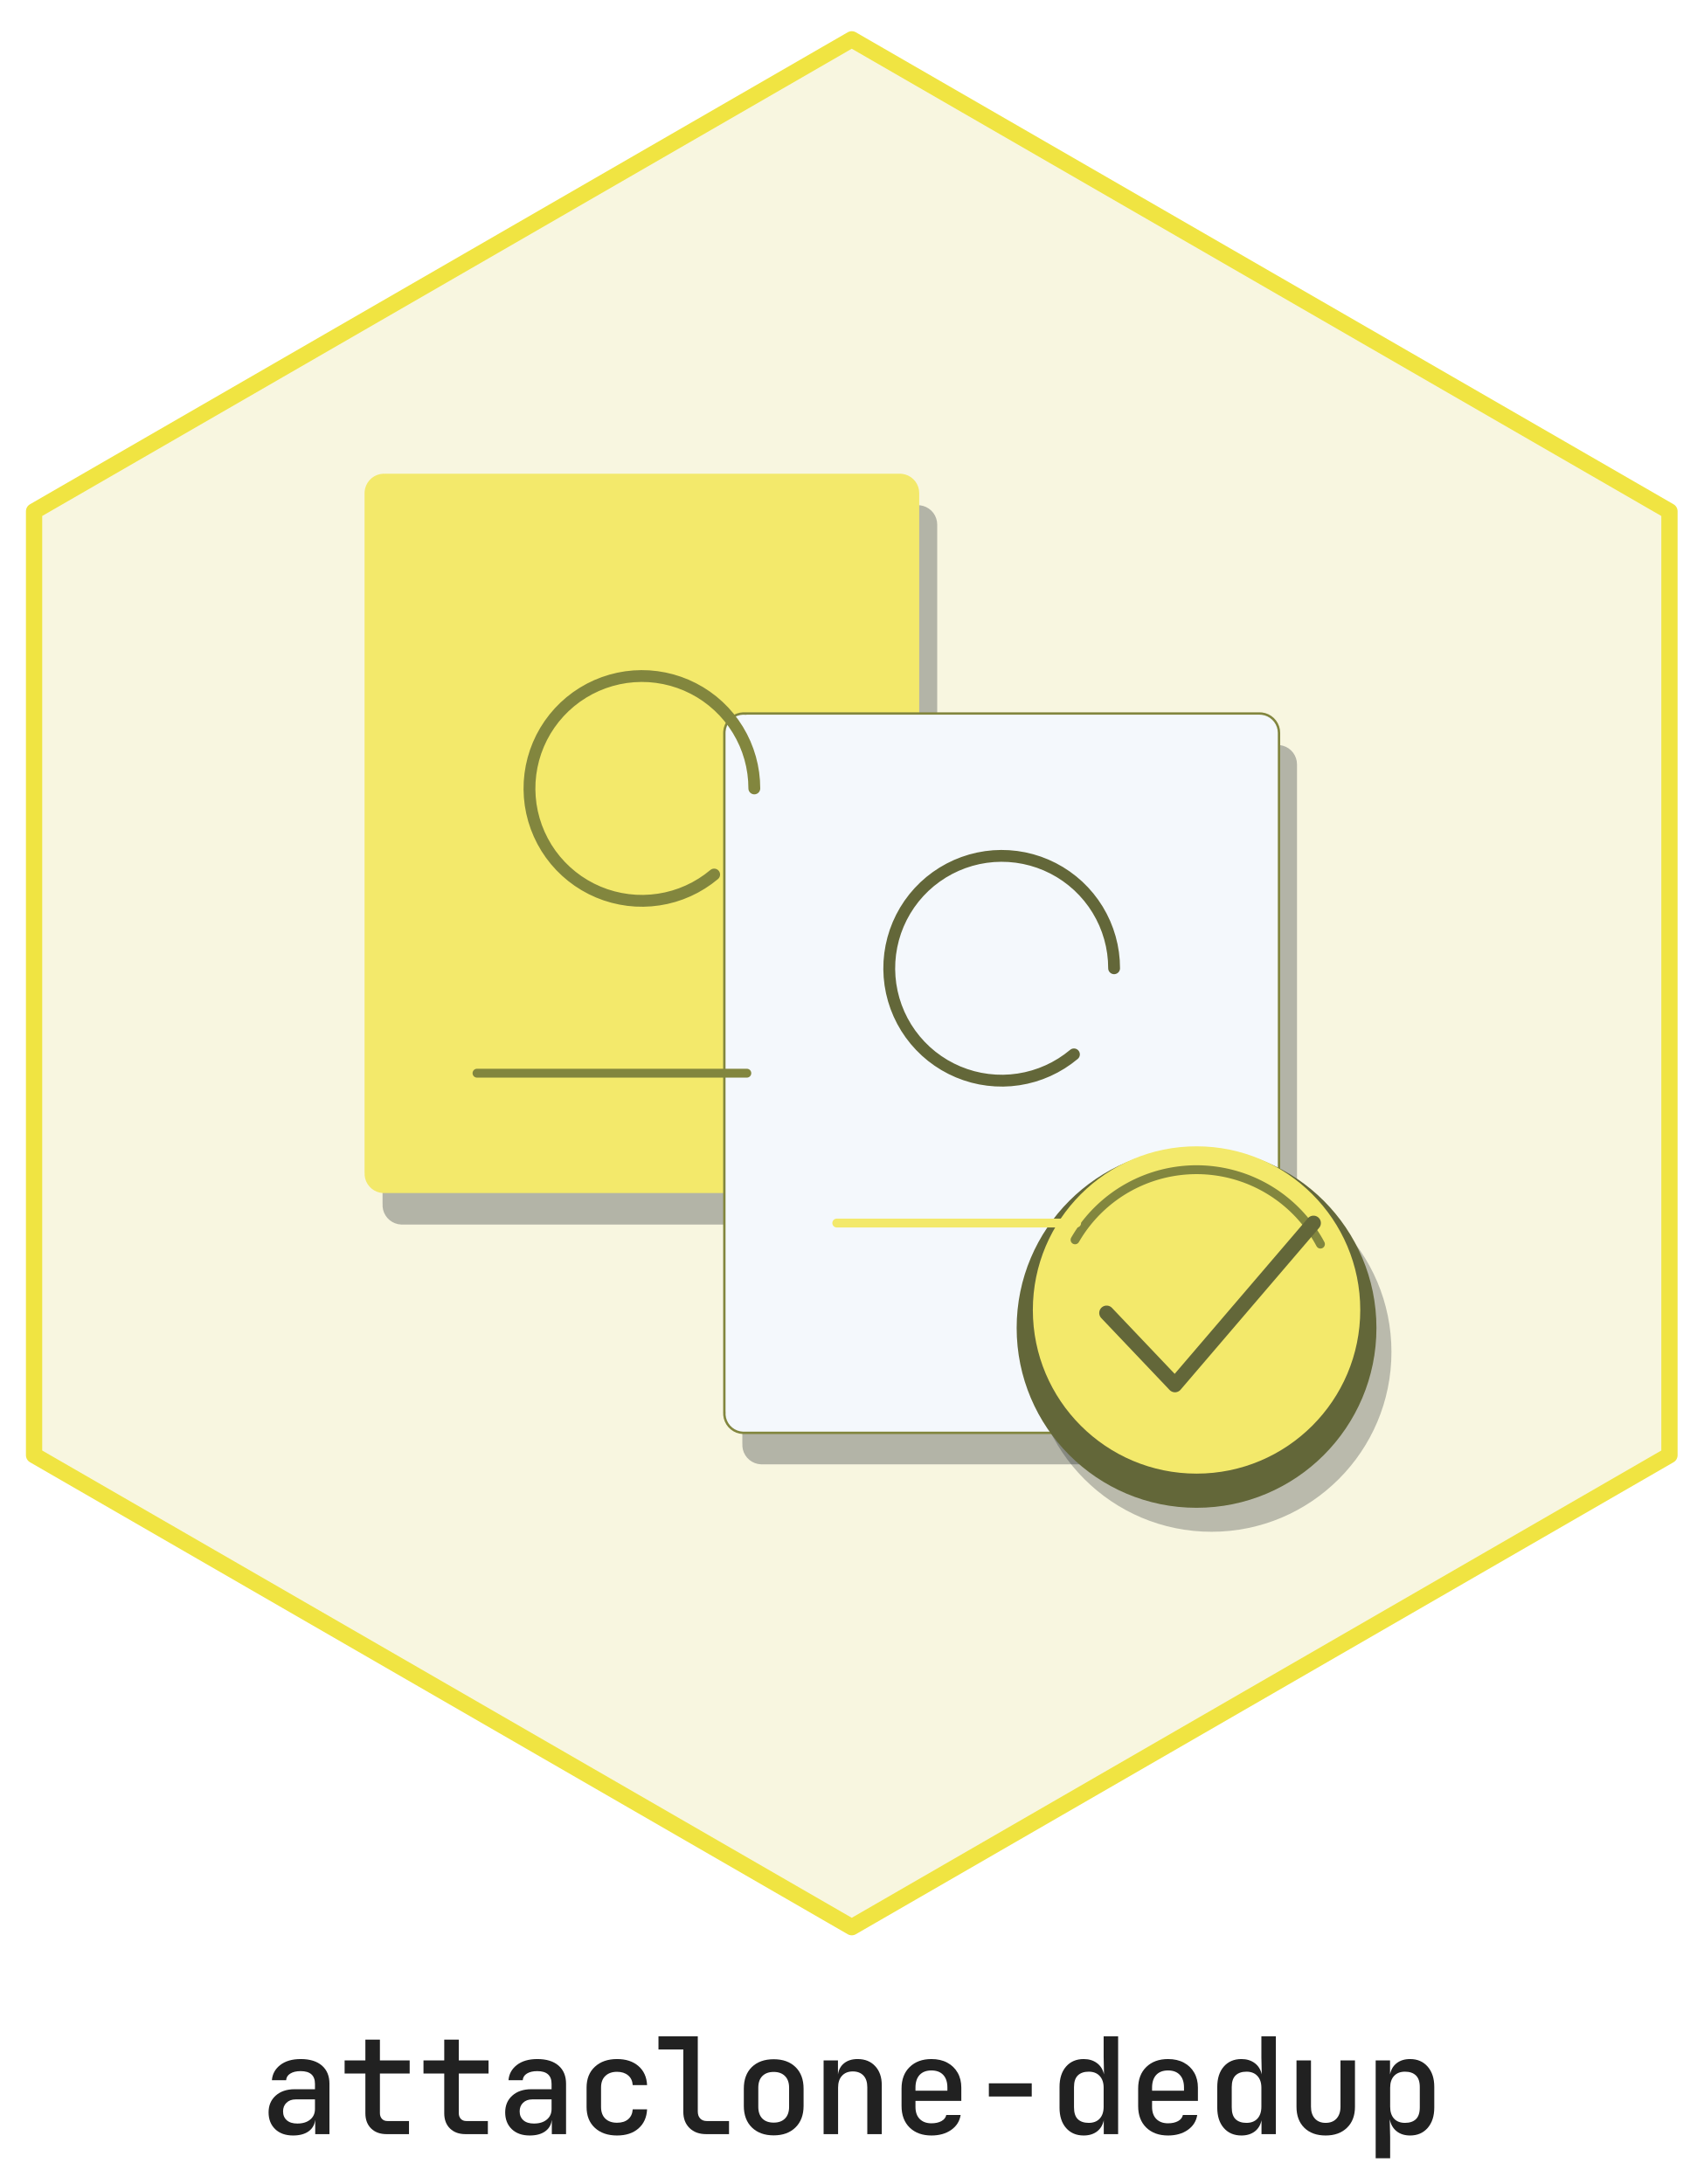
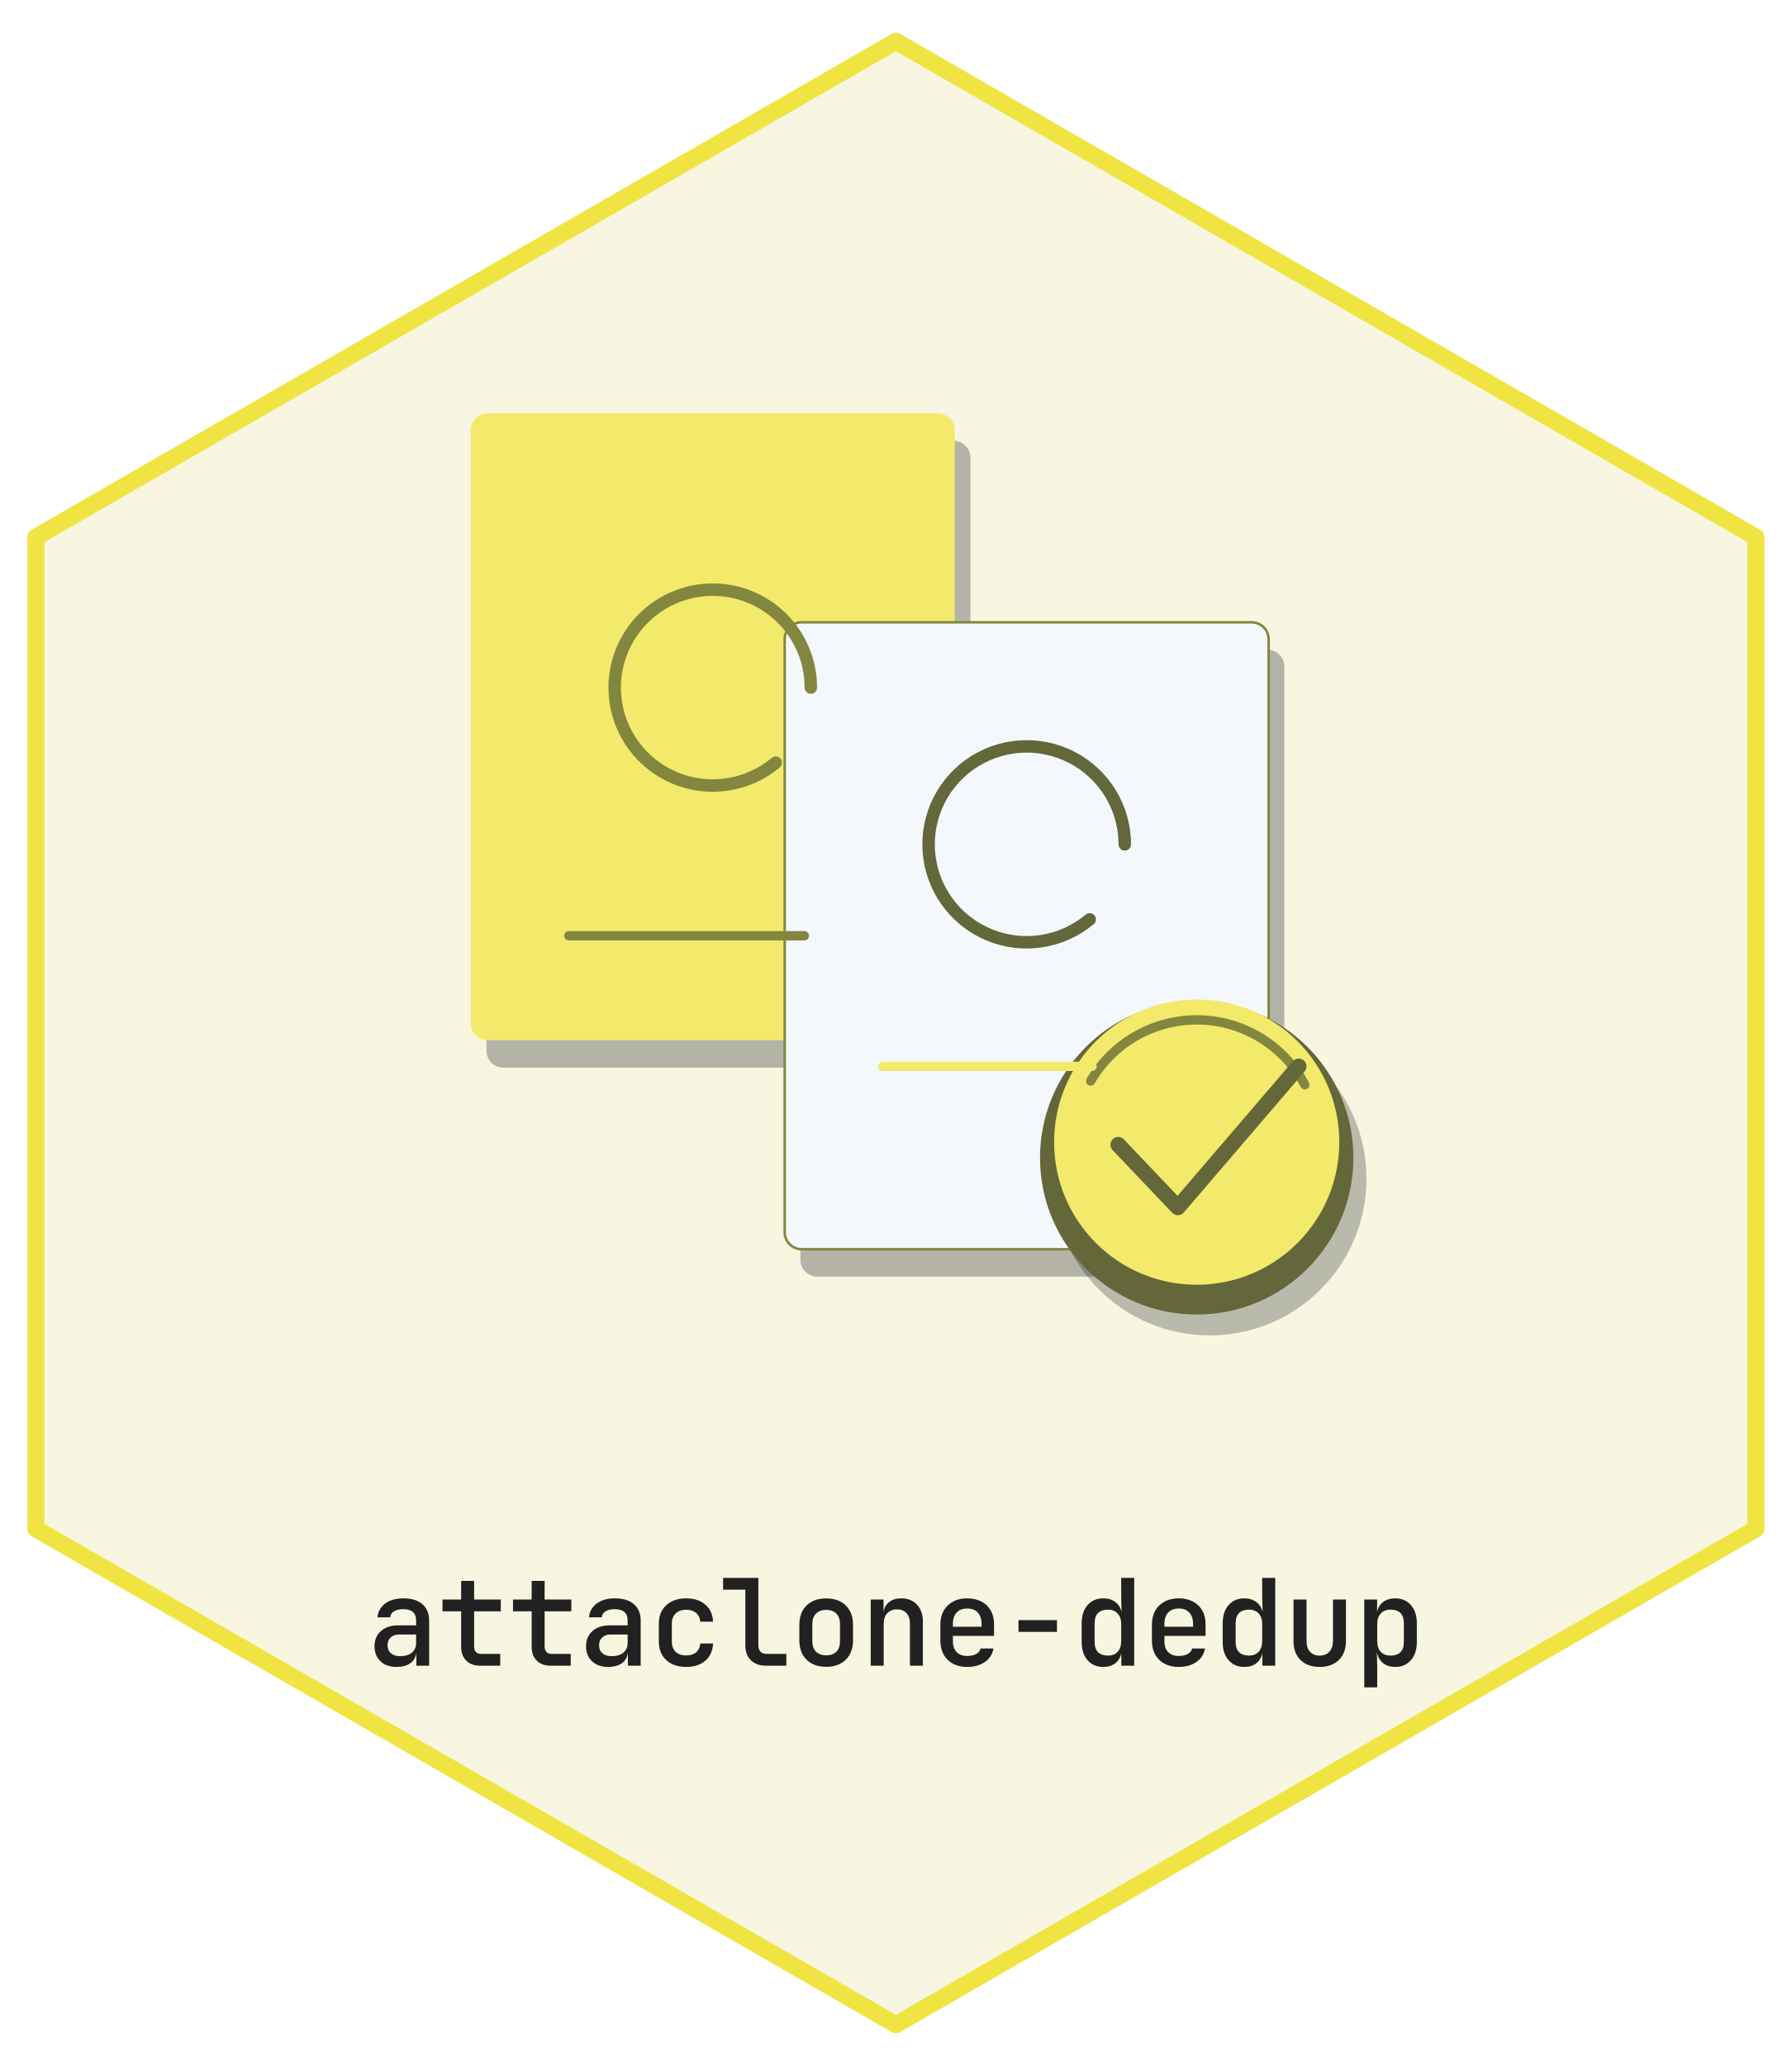
- <svg xmlns="http://www.w3.org/2000/svg" xmlns:xlink="http://www.w3.org/1999/xlink" width="432pt" height="554pt" viewBox="0 0 432 554">
+ <svg xmlns="http://www.w3.org/2000/svg" xmlns:xlink="http://www.w3.org/1999/xlink" width="432pt" height="498pt" viewBox="0 0 432 498">
  <defs>
    <g>
      <g id="glyph-0-0">
-         <path d="M 8.328 0.344 C 6.422 0.344 4.906 -0.191 3.781 -1.266 C 2.664 -2.348 2.109 -3.766 2.109 -5.516 C 2.109 -7.273 2.707 -8.691 3.906 -9.766 C 5.113 -10.848 6.711 -11.391 8.703 -11.391 L 13.875 -11.391 L 13.875 -12.75 C 13.875 -14.906 12.66 -15.984 10.234 -15.984 C 9.148 -15.984 8.273 -15.773 7.609 -15.359 C 6.953 -14.953 6.602 -14.391 6.562 -13.672 L 2.953 -13.672 C 3.066 -15.234 3.77 -16.52 5.062 -17.531 C 6.352 -18.539 8.086 -19.047 10.266 -19.047 C 12.578 -19.047 14.367 -18.492 15.641 -17.391 C 16.91 -16.285 17.547 -14.75 17.547 -12.781 L 17.547 0 L 13.938 0 L 13.938 -3.5 L 13.906 -3.5 C 13.75 -2.301 13.18 -1.359 12.203 -0.672 C 11.234 0.004 9.941 0.344 8.328 0.344 Z M 9.391 -2.688 C 10.766 -2.688 11.852 -3.02 12.656 -3.688 C 13.469 -4.352 13.875 -5.254 13.875 -6.391 L 13.875 -8.812 L 8.969 -8.812 C 8 -8.812 7.223 -8.523 6.641 -7.953 C 6.066 -7.391 5.781 -6.664 5.781 -5.781 C 5.781 -4.832 6.098 -4.078 6.734 -3.516 C 7.367 -2.961 8.254 -2.688 9.391 -2.688 Z M 9.391 -2.688 " />
+         <path d="M 7.109 0.297 C 5.484 0.297 4.191 -0.16 3.234 -1.078 C 2.273 -2.004 1.797 -3.211 1.797 -4.703 C 1.797 -6.203 2.305 -7.41 3.328 -8.328 C 4.359 -9.254 5.723 -9.719 7.422 -9.719 L 11.828 -9.719 L 11.828 -10.875 C 11.828 -12.707 10.797 -13.625 8.734 -13.625 C 7.805 -13.625 7.062 -13.453 6.5 -13.109 C 5.938 -12.766 5.633 -12.281 5.594 -11.656 L 2.516 -11.656 C 2.617 -12.988 3.219 -14.082 4.312 -14.938 C 5.414 -15.801 6.898 -16.234 8.766 -16.234 C 10.734 -16.234 12.258 -15.766 13.344 -14.828 C 14.426 -13.891 14.969 -12.582 14.969 -10.906 L 14.969 0 L 11.891 0 L 11.891 -2.984 L 11.859 -2.984 C 11.723 -1.961 11.238 -1.16 10.406 -0.578 C 9.57 0.004 8.473 0.297 7.109 0.297 Z M 8 -2.297 C 9.176 -2.297 10.109 -2.578 10.797 -3.141 C 11.484 -3.711 11.828 -4.484 11.828 -5.453 L 11.828 -7.516 L 7.656 -7.516 C 6.82 -7.516 6.16 -7.27 5.672 -6.781 C 5.18 -6.301 4.938 -5.688 4.938 -4.938 C 4.938 -4.125 5.203 -3.477 5.734 -3 C 6.273 -2.531 7.031 -2.297 8 -2.297 Z M 8 -2.297 " />
      </g>
      <g id="glyph-0-1">
-         <path d="M 12.062 0 C 10.414 0 9.102 -0.473 8.125 -1.422 C 7.145 -2.379 6.656 -3.672 6.656 -5.297 L 6.656 -15.375 L 1.391 -15.375 L 1.391 -18.703 L 6.656 -18.703 L 6.656 -23.969 L 10.344 -23.969 L 10.344 -18.703 L 17.891 -18.703 L 17.891 -15.375 L 10.344 -15.375 L 10.344 -5.344 C 10.344 -4.75 10.508 -4.266 10.844 -3.891 C 11.188 -3.516 11.648 -3.328 12.234 -3.328 L 17.719 -3.328 L 17.719 0 Z M 12.062 0 " />
+         <path d="M 10.297 0 C 8.879 0 7.754 -0.406 6.922 -1.219 C 6.098 -2.031 5.688 -3.133 5.688 -4.531 L 5.688 -13.109 L 1.188 -13.109 L 1.188 -15.953 L 5.688 -15.953 L 5.688 -20.438 L 8.812 -20.438 L 8.812 -15.953 L 15.25 -15.953 L 15.25 -13.109 L 8.812 -13.109 L 8.812 -4.547 C 8.812 -4.047 8.957 -3.633 9.25 -3.312 C 9.539 -3 9.938 -2.844 10.438 -2.844 L 15.109 -2.844 L 15.109 0 Z M 10.297 0 " />
      </g>
      <g id="glyph-0-2">
-         <path d="M 10.469 0.344 C 8.133 0.344 6.266 -0.301 4.859 -1.594 C 3.453 -2.883 2.75 -4.656 2.75 -6.906 L 2.75 -11.797 C 2.75 -14.035 3.453 -15.801 4.859 -17.094 C 6.266 -18.395 8.133 -19.047 10.469 -19.047 C 12.738 -19.047 14.551 -18.453 15.906 -17.266 C 17.27 -16.086 18 -14.477 18.094 -12.438 L 14.453 -12.438 C 14.379 -13.508 13.984 -14.336 13.266 -14.922 C 12.555 -15.516 11.625 -15.812 10.469 -15.812 C 9.227 -15.812 8.242 -15.461 7.516 -14.766 C 6.785 -14.078 6.422 -13.098 6.422 -11.828 L 6.422 -6.906 C 6.422 -5.613 6.785 -4.617 7.516 -3.922 C 8.242 -3.234 9.227 -2.891 10.469 -2.891 C 11.645 -2.891 12.582 -3.18 13.281 -3.766 C 13.988 -4.359 14.379 -5.203 14.453 -6.297 L 18.094 -6.297 C 18 -4.254 17.27 -2.633 15.906 -1.438 C 14.551 -0.25 12.738 0.344 10.469 0.344 Z M 10.469 0.344 " />
+         <path d="M 8.938 0.297 C 6.938 0.297 5.336 -0.254 4.141 -1.359 C 2.941 -2.461 2.344 -3.973 2.344 -5.891 L 2.344 -10.062 C 2.344 -11.977 2.941 -13.484 4.141 -14.578 C 5.336 -15.68 6.938 -16.234 8.938 -16.234 C 10.863 -16.234 12.406 -15.727 13.562 -14.719 C 14.727 -13.719 15.348 -12.348 15.422 -10.609 L 12.328 -10.609 C 12.266 -11.523 11.926 -12.234 11.312 -12.734 C 10.707 -13.234 9.914 -13.484 8.938 -13.484 C 7.875 -13.484 7.031 -13.188 6.406 -12.594 C 5.789 -12.008 5.484 -11.176 5.484 -10.094 L 5.484 -5.891 C 5.484 -4.785 5.789 -3.938 6.406 -3.344 C 7.031 -2.758 7.875 -2.469 8.938 -2.469 C 9.938 -2.469 10.734 -2.719 11.328 -3.219 C 11.93 -3.719 12.266 -4.43 12.328 -5.359 L 15.422 -5.359 C 15.348 -3.617 14.727 -2.238 13.562 -1.219 C 12.406 -0.207 10.863 0.297 8.938 0.297 Z M 8.938 0.297 " />
      </g>
      <g id="glyph-0-3">
-         <path d="M 13.094 0 C 11.32 0 9.91 -0.516 8.859 -1.547 C 7.805 -2.578 7.281 -3.953 7.281 -5.672 L 7.281 -21.484 L 0.984 -21.484 L 0.984 -24.812 L 10.953 -24.812 L 10.953 -5.75 C 10.953 -5 11.156 -4.406 11.562 -3.969 C 11.969 -3.539 12.52 -3.328 13.219 -3.328 L 18.875 -3.328 L 18.875 0 Z M 13.094 0 " />
+         <path d="M 11.172 0 C 9.66 0 8.453 -0.438 7.547 -1.312 C 6.648 -2.195 6.203 -3.375 6.203 -4.844 L 6.203 -18.328 L 0.844 -18.328 L 0.844 -21.172 L 9.344 -21.172 L 9.344 -4.906 C 9.344 -4.258 9.516 -3.754 9.859 -3.391 C 10.203 -3.023 10.676 -2.844 11.281 -2.844 L 16.094 -2.844 L 16.094 0 Z M 11.172 0 " />
      </g>
      <g id="glyph-0-4">
-         <path d="M 10.203 0.312 C 7.891 0.312 6.047 -0.352 4.672 -1.688 C 3.305 -3.031 2.625 -4.859 2.625 -7.172 L 2.625 -11.531 C 2.625 -13.863 3.301 -15.691 4.656 -17.016 C 6.02 -18.336 7.867 -19 10.203 -19 C 12.535 -19 14.379 -18.336 15.734 -17.016 C 17.098 -15.691 17.781 -13.863 17.781 -11.531 L 17.781 -7.172 C 17.781 -4.859 17.094 -3.031 15.719 -1.688 C 14.352 -0.352 12.516 0.312 10.203 0.312 Z M 10.203 -2.922 C 11.422 -2.922 12.375 -3.266 13.062 -3.953 C 13.758 -4.648 14.109 -5.645 14.109 -6.938 L 14.109 -11.766 C 14.109 -13.055 13.758 -14.047 13.062 -14.734 C 12.375 -15.43 11.422 -15.781 10.203 -15.781 C 8.973 -15.781 8.016 -15.43 7.328 -14.734 C 6.641 -14.047 6.297 -13.055 6.297 -11.766 L 6.297 -6.938 C 6.297 -5.645 6.641 -4.648 7.328 -3.953 C 8.016 -3.266 8.973 -2.922 10.203 -2.922 Z M 10.203 -2.922 " />
+         <path d="M 8.703 0.266 C 6.723 0.266 5.148 -0.301 3.984 -1.438 C 2.816 -2.582 2.234 -4.145 2.234 -6.125 L 2.234 -9.828 C 2.234 -11.816 2.812 -13.379 3.969 -14.516 C 5.133 -15.648 6.711 -16.219 8.703 -16.219 C 10.691 -16.219 12.266 -15.648 13.422 -14.516 C 14.586 -13.379 15.172 -11.816 15.172 -9.828 L 15.172 -6.125 C 15.172 -4.145 14.582 -2.582 13.406 -1.438 C 12.238 -0.301 10.672 0.266 8.703 0.266 Z M 8.703 -2.5 C 9.742 -2.5 10.555 -2.789 11.141 -3.375 C 11.734 -3.969 12.031 -4.816 12.031 -5.922 L 12.031 -10.031 C 12.031 -11.133 11.734 -11.977 11.141 -12.562 C 10.555 -13.156 9.742 -13.453 8.703 -13.453 C 7.66 -13.453 6.844 -13.156 6.25 -12.562 C 5.656 -11.977 5.359 -11.133 5.359 -10.031 L 5.359 -5.922 C 5.359 -4.816 5.656 -3.969 6.25 -3.375 C 6.844 -2.789 7.66 -2.5 8.703 -2.5 Z M 8.703 -2.5 " />
      </g>
      <g id="glyph-0-5">
-         <path d="M 2.859 0 L 2.859 -18.703 L 6.5 -18.703 L 6.5 -15.125 C 6.676 -16.352 7.203 -17.312 8.078 -18 C 8.953 -18.695 10.086 -19.047 11.484 -19.047 C 13.348 -19.047 14.832 -18.445 15.938 -17.25 C 17.051 -16.062 17.609 -14.457 17.609 -12.438 L 17.609 0 L 13.938 0 L 13.938 -11.906 C 13.938 -13.195 13.609 -14.188 12.953 -14.875 C 12.297 -15.562 11.398 -15.906 10.266 -15.906 C 9.109 -15.906 8.195 -15.539 7.531 -14.812 C 6.863 -14.094 6.531 -13.086 6.531 -11.797 L 6.531 0 Z M 2.859 0 " />
+         <path d="M 2.438 0 L 2.438 -15.953 L 5.531 -15.953 L 5.531 -12.906 C 5.688 -13.945 6.133 -14.758 6.875 -15.344 C 7.625 -15.938 8.598 -16.234 9.797 -16.234 C 11.391 -16.234 12.656 -15.723 13.594 -14.703 C 14.539 -13.691 15.016 -12.328 15.016 -10.609 L 15.016 0 L 11.891 0 L 11.891 -10.156 C 11.891 -11.25 11.609 -12.094 11.047 -12.688 C 10.484 -13.281 9.723 -13.578 8.766 -13.578 C 7.773 -13.578 6.992 -13.266 6.422 -12.641 C 5.848 -12.023 5.562 -11.164 5.562 -10.062 L 5.562 0 Z M 2.438 0 " />
      </g>
      <g id="glyph-0-6">
-         <path d="M 10.203 0.344 C 7.91 0.344 6.07 -0.32 4.688 -1.656 C 3.312 -3 2.625 -4.828 2.625 -7.141 L 2.625 -11.562 C 2.625 -13.875 3.312 -15.695 4.688 -17.031 C 6.07 -18.375 7.91 -19.047 10.203 -19.047 C 11.742 -19.047 13.078 -18.742 14.203 -18.141 C 15.336 -17.535 16.219 -16.688 16.844 -15.594 C 17.469 -14.508 17.781 -13.242 17.781 -11.797 L 17.781 -8.438 L 6.156 -8.438 L 6.156 -6.906 C 6.156 -5.594 6.516 -4.57 7.234 -3.844 C 7.961 -3.113 8.953 -2.75 10.203 -2.75 C 11.223 -2.75 12.07 -2.938 12.75 -3.312 C 13.426 -3.688 13.832 -4.203 13.969 -4.859 L 17.609 -4.859 C 17.359 -3.273 16.555 -2.008 15.203 -1.062 C 13.859 -0.125 12.191 0.344 10.203 0.344 Z M 6.156 -11.797 L 6.156 -11.016 L 14.25 -11.016 L 14.25 -11.828 C 14.25 -13.211 13.895 -14.281 13.188 -15.031 C 12.488 -15.781 11.492 -16.156 10.203 -16.156 C 8.91 -16.156 7.91 -15.773 7.203 -15.016 C 6.504 -14.254 6.156 -13.18 6.156 -11.797 Z M 6.156 -11.797 " />
+         <path d="M 8.703 0.297 C 6.742 0.297 5.176 -0.27 4 -1.406 C 2.82 -2.551 2.234 -4.113 2.234 -6.094 L 2.234 -9.859 C 2.234 -11.828 2.82 -13.379 4 -14.516 C 5.176 -15.66 6.742 -16.234 8.703 -16.234 C 10.016 -16.234 11.156 -15.977 12.125 -15.469 C 13.094 -14.957 13.844 -14.238 14.375 -13.312 C 14.906 -12.383 15.172 -11.301 15.172 -10.062 L 15.172 -7.188 L 5.25 -7.188 L 5.25 -5.891 C 5.25 -4.766 5.555 -3.891 6.172 -3.266 C 6.797 -2.648 7.641 -2.344 8.703 -2.344 C 9.566 -2.344 10.289 -2.504 10.875 -2.828 C 11.457 -3.148 11.805 -3.586 11.922 -4.141 L 15.016 -4.141 C 14.805 -2.785 14.125 -1.707 12.969 -0.906 C 11.82 -0.102 10.398 0.297 8.703 0.297 Z M 5.25 -10.062 L 5.25 -9.391 L 12.156 -9.391 L 12.156 -10.094 C 12.156 -11.27 11.852 -12.176 11.25 -12.812 C 10.656 -13.457 9.805 -13.781 8.703 -13.781 C 7.598 -13.781 6.742 -13.453 6.141 -12.797 C 5.547 -12.148 5.25 -11.238 5.25 -10.062 Z M 5.25 -10.062 " />
      </g>
      <g id="glyph-0-7">
-         <path d="M 4.766 -9.547 L 4.766 -12.891 L 15.641 -12.891 L 15.641 -9.547 Z M 4.766 -9.547 " />
+         <path d="M 4.062 -8.156 L 4.062 -10.984 L 13.344 -10.984 L 13.344 -8.156 Z M 4.062 -8.156 " />
      </g>
      <g id="glyph-0-8">
-         <path d="M 8.812 0.344 C 6.945 0.344 5.457 -0.289 4.344 -1.562 C 3.238 -2.832 2.688 -4.547 2.688 -6.703 L 2.688 -11.969 C 2.688 -14.145 3.238 -15.867 4.344 -17.141 C 5.457 -18.41 6.945 -19.047 8.812 -19.047 C 10.145 -19.047 11.27 -18.703 12.188 -18.016 C 13.102 -17.336 13.695 -16.383 13.969 -15.156 L 13.875 -19.484 L 13.875 -24.812 L 17.547 -24.812 L 17.547 0 L 13.906 0 L 13.906 -3.531 C 13.656 -2.312 13.082 -1.359 12.188 -0.672 C 11.289 0.004 10.164 0.344 8.812 0.344 Z M 10.094 -2.859 C 11.27 -2.859 12.191 -3.211 12.859 -3.922 C 13.535 -4.641 13.875 -5.656 13.875 -6.969 L 13.875 -11.766 C 13.875 -13.055 13.535 -14.055 12.859 -14.766 C 12.191 -15.484 11.27 -15.844 10.094 -15.844 C 8.914 -15.844 8 -15.531 7.344 -14.906 C 6.688 -14.281 6.359 -13.289 6.359 -11.938 L 6.359 -6.797 C 6.359 -5.41 6.688 -4.406 7.344 -3.781 C 8 -3.164 8.914 -2.859 10.094 -2.859 Z M 10.094 -2.859 " />
+         <path d="M 7.516 0.297 C 5.93 0.297 4.664 -0.242 3.719 -1.328 C 2.77 -2.41 2.297 -3.875 2.297 -5.719 L 2.297 -10.203 C 2.297 -12.055 2.77 -13.523 3.719 -14.609 C 4.664 -15.691 5.93 -16.234 7.516 -16.234 C 8.648 -16.234 9.609 -15.941 10.391 -15.359 C 11.18 -14.785 11.691 -13.977 11.922 -12.938 L 11.828 -16.609 L 11.828 -21.172 L 14.969 -21.172 L 14.969 0 L 11.859 0 L 11.859 -3.016 C 11.648 -1.973 11.16 -1.16 10.391 -0.578 C 9.629 0.004 8.672 0.297 7.516 0.297 Z M 8.609 -2.438 C 9.617 -2.438 10.406 -2.738 10.969 -3.344 C 11.539 -3.957 11.828 -4.82 11.828 -5.938 L 11.828 -10.031 C 11.828 -11.133 11.539 -11.988 10.969 -12.594 C 10.406 -13.207 9.617 -13.516 8.609 -13.516 C 7.609 -13.516 6.828 -13.25 6.266 -12.719 C 5.703 -12.188 5.422 -11.336 5.422 -10.172 L 5.422 -5.797 C 5.422 -4.617 5.703 -3.766 6.266 -3.234 C 6.828 -2.703 7.609 -2.438 8.609 -2.438 Z M 8.609 -2.438 " />
      </g>
      <g id="glyph-0-9">
-         <path d="M 10.172 0.344 C 7.898 0.344 6.098 -0.305 4.766 -1.609 C 3.441 -2.91 2.781 -4.688 2.781 -6.938 L 2.781 -18.703 L 6.453 -18.703 L 6.453 -6.969 C 6.453 -5.695 6.781 -4.691 7.438 -3.953 C 8.102 -3.223 9.016 -2.859 10.172 -2.859 C 11.348 -2.859 12.27 -3.223 12.938 -3.953 C 13.602 -4.691 13.938 -5.695 13.938 -6.969 L 13.938 -18.703 L 17.609 -18.703 L 17.609 -6.938 C 17.609 -4.688 16.93 -2.91 15.578 -1.609 C 14.234 -0.305 12.43 0.344 10.172 0.344 Z M 10.172 0.344 " />
+         <path d="M 8.672 0.297 C 6.734 0.297 5.195 -0.258 4.062 -1.375 C 2.938 -2.488 2.375 -4.004 2.375 -5.922 L 2.375 -15.953 L 5.516 -15.953 L 5.516 -5.938 C 5.516 -4.863 5.789 -4.008 6.344 -3.375 C 6.906 -2.75 7.68 -2.438 8.672 -2.438 C 9.672 -2.438 10.457 -2.75 11.031 -3.375 C 11.602 -4.008 11.891 -4.863 11.891 -5.938 L 11.891 -15.953 L 15.016 -15.953 L 15.016 -5.922 C 15.016 -4.004 14.441 -2.488 13.297 -1.375 C 12.148 -0.258 10.609 0.297 8.672 0.297 Z M 8.672 0.297 " />
      </g>
      <g id="glyph-0-10">
-         <path d="M 2.859 6.125 L 2.859 -18.703 L 6.5 -18.703 L 6.5 -15.156 C 6.75 -16.383 7.316 -17.336 8.203 -18.016 C 9.098 -18.703 10.227 -19.047 11.594 -19.047 C 13.445 -19.047 14.93 -18.406 16.047 -17.125 C 17.16 -15.844 17.719 -14.133 17.719 -12 L 17.719 -6.734 C 17.719 -4.578 17.16 -2.859 16.047 -1.578 C 14.93 -0.297 13.445 0.344 11.594 0.344 C 10.227 0.344 9.094 -0.008 8.188 -0.719 C 7.281 -1.438 6.703 -2.422 6.453 -3.672 L 6.422 -3.672 L 6.531 0.781 L 6.531 6.125 Z M 10.297 -2.859 C 11.473 -2.859 12.391 -3.164 13.047 -3.781 C 13.711 -4.406 14.047 -5.41 14.047 -6.797 L 14.047 -11.938 C 14.047 -13.289 13.711 -14.281 13.047 -14.906 C 12.391 -15.531 11.473 -15.844 10.297 -15.844 C 9.117 -15.844 8.195 -15.484 7.531 -14.766 C 6.863 -14.055 6.531 -13.055 6.531 -11.766 L 6.531 -6.969 C 6.531 -5.656 6.863 -4.641 7.531 -3.922 C 8.195 -3.211 9.117 -2.859 10.297 -2.859 Z M 10.297 -2.859 " />
+         <path d="M 2.438 5.219 L 2.438 -15.953 L 5.531 -15.953 L 5.531 -12.938 C 5.75 -13.977 6.238 -14.785 7 -15.359 C 7.77 -15.941 8.734 -16.234 9.891 -16.234 C 11.473 -16.234 12.738 -15.688 13.688 -14.594 C 14.633 -13.508 15.109 -12.055 15.109 -10.234 L 15.109 -5.734 C 15.109 -3.898 14.633 -2.438 13.688 -1.344 C 12.738 -0.25 11.473 0.297 9.891 0.297 C 8.734 0.297 7.766 -0.004 6.984 -0.609 C 6.211 -1.223 5.723 -2.062 5.516 -3.125 L 5.484 -3.125 L 5.562 0.672 L 5.562 5.219 Z M 8.781 -2.438 C 9.789 -2.438 10.578 -2.703 11.141 -3.234 C 11.703 -3.766 11.984 -4.617 11.984 -5.797 L 11.984 -10.172 C 11.984 -11.336 11.703 -12.188 11.141 -12.719 C 10.578 -13.25 9.789 -13.516 8.781 -13.516 C 7.781 -13.516 6.992 -13.207 6.422 -12.594 C 5.848 -11.988 5.562 -11.133 5.562 -10.031 L 5.562 -5.938 C 5.562 -4.82 5.848 -3.957 6.422 -3.344 C 6.992 -2.738 7.781 -2.438 8.781 -2.438 Z M 8.781 -2.438 " />
      </g>
    </g>
  </defs>
-   <path fill-rule="nonzero" fill="rgb(97.255%, 96.471%, 87.843%)" fill-opacity="1" stroke-width="4.125" stroke-linecap="round" stroke-linejoin="round" stroke="rgb(94.118%, 89.412%, 25.882%)" stroke-opacity="1" stroke-miterlimit="10" d="M 216 9.977 L 423.359 129.695 L 423.359 369.133 L 216 488.855 L 8.641 369.133 L 8.641 129.695 Z M 216 9.977 " />
-   <path fill-rule="nonzero" fill="rgb(1.176%, 3.922%, 7.059%)" fill-opacity="0.278" d="M 101.934 310.621 L 232.746 310.621 L 232.547 310.617 L 233.34 310.586 L 234.117 310.426 L 234.855 310.145 L 235.543 309.75 L 236.156 309.25 L 236.684 308.656 L 237.105 307.984 L 237.414 307.258 L 237.605 306.488 L 237.668 305.699 L 237.668 133.066 L 237.605 132.277 L 237.414 131.508 L 237.105 130.781 L 236.684 130.109 L 236.156 129.516 L 235.543 129.016 L 234.855 128.621 L 234.117 128.34 L 233.34 128.18 L 232.746 128.145 L 101.934 128.145 L 102.527 128.18 L 101.734 128.148 L 100.949 128.242 L 100.188 128.465 L 99.473 128.805 L 98.82 129.254 L 98.246 129.805 L 97.773 130.438 L 97.402 131.137 L 97.152 131.891 L 97.027 132.672 L 97.012 133.066 L 97.012 305.699 L 97.027 305.301 L 97.027 306.094 L 97.152 306.875 L 97.402 307.629 L 97.773 308.328 L 98.246 308.961 L 98.82 309.512 L 99.473 309.961 L 100.188 310.301 L 100.949 310.523 L 101.734 310.617 Z M 101.934 310.621 " />
-   <path fill-rule="nonzero" fill="rgb(95.294%, 91.373%, 41.961%)" fill-opacity="1" d="M 97.371 302.637 L 228.184 302.637 L 227.984 302.633 L 228.777 302.602 L 229.555 302.441 L 230.293 302.164 L 230.98 301.766 L 231.594 301.266 L 232.121 300.672 L 232.543 300.004 L 232.855 299.273 L 233.043 298.504 L 233.105 297.715 L 233.105 125.086 L 233.043 124.293 L 232.855 123.523 L 232.543 122.797 L 232.121 122.125 L 231.594 121.535 L 230.98 121.031 L 230.293 120.637 L 229.555 120.355 L 228.777 120.195 L 228.184 120.16 L 97.371 120.16 L 97.965 120.195 L 97.172 120.164 L 96.387 120.262 L 95.625 120.48 L 94.91 120.82 L 94.258 121.27 L 93.688 121.82 L 93.211 122.453 L 92.844 123.156 L 92.59 123.906 L 92.465 124.688 L 92.449 125.086 L 92.449 297.715 L 92.465 297.32 L 92.465 298.109 L 92.59 298.895 L 92.844 299.645 L 93.211 300.348 L 93.688 300.98 L 94.258 301.527 L 94.91 301.977 L 95.625 302.316 L 96.387 302.539 L 97.172 302.633 Z M 97.371 302.637 " />
-   <path fill-rule="nonzero" fill="rgb(1.176%, 3.922%, 7.059%)" fill-opacity="0.278" d="M 193.172 371.445 L 323.984 371.445 L 323.785 371.441 L 324.578 371.41 L 325.355 371.254 L 326.094 370.973 L 326.781 370.574 L 327.395 370.074 L 327.922 369.48 L 328.344 368.812 L 328.652 368.082 L 328.844 367.312 L 328.906 366.523 L 328.906 193.895 L 328.844 193.102 L 328.652 192.332 L 328.344 191.605 L 327.922 190.934 L 327.395 190.344 L 326.781 189.84 L 326.094 189.445 L 325.355 189.164 L 324.578 189.004 L 323.984 188.969 L 193.172 188.969 L 193.766 189.004 L 192.973 188.973 L 192.188 189.07 L 191.426 189.289 L 190.711 189.629 L 190.059 190.078 L 189.488 190.629 L 189.012 191.262 L 188.641 191.965 L 188.391 192.715 L 188.266 193.496 L 188.25 193.895 L 188.25 366.523 L 188.266 366.129 L 188.266 366.918 L 188.391 367.703 L 188.641 368.453 L 189.012 369.156 L 189.488 369.789 L 190.059 370.336 L 190.711 370.789 L 191.426 371.125 L 192.188 371.348 L 192.973 371.441 Z M 193.172 371.445 " />
-   <path fill-rule="nonzero" fill="rgb(95.686%, 97.255%, 98.824%)" fill-opacity="1" stroke-width="0.6" stroke-linecap="round" stroke-linejoin="round" stroke="rgb(50.98%, 52.549%, 24.314%)" stroke-opacity="1" stroke-miterlimit="10" d="M 188.609 363.465 L 319.422 363.465 L 319.223 363.461 L 320.016 363.426 L 320.793 363.27 L 321.531 362.988 L 322.219 362.594 L 322.832 362.09 L 323.359 361.496 L 323.781 360.828 L 324.094 360.098 L 324.281 359.328 L 324.344 358.539 L 324.344 185.91 L 324.281 185.121 L 324.094 184.352 L 323.781 183.621 L 323.359 182.953 L 322.832 182.359 L 322.219 181.859 L 321.531 181.461 L 320.793 181.18 L 320.016 181.023 L 319.422 180.988 L 188.609 180.988 L 189.203 181.023 L 188.41 180.992 L 187.625 181.086 L 186.863 181.305 L 186.148 181.645 L 185.496 182.098 L 184.926 182.645 L 184.449 183.277 L 184.082 183.98 L 183.828 184.73 L 183.703 185.512 L 183.688 185.91 L 183.688 358.539 L 183.703 358.145 L 183.703 358.938 L 183.828 359.719 L 184.082 360.469 L 184.449 361.172 L 184.926 361.805 L 185.496 362.355 L 186.148 362.805 L 186.863 363.145 L 187.625 363.363 L 188.41 363.461 Z M 188.609 363.465 " />
-   <path fill="none" stroke-width="3" stroke-linecap="round" stroke-linejoin="round" stroke="rgb(50.98%, 52.549%, 24.314%)" stroke-opacity="1" stroke-miterlimit="10" d="M 191.289 199.996 L 191.223 198.043 L 191.023 196.102 L 190.691 194.176 L 190.227 192.281 L 189.633 190.422 L 188.918 188.605 L 188.074 186.844 L 187.117 185.145 L 186.043 183.512 L 184.859 181.957 L 183.574 180.488 L 182.191 179.113 L 180.715 177.832 L 179.156 176.656 L 177.523 175.59 L 175.816 174.641 L 174.051 173.805 L 172.234 173.098 L 170.371 172.512 L 168.473 172.059 L 166.547 171.734 L 164.602 171.539 L 162.652 171.484 L 160.699 171.559 L 158.758 171.766 L 156.836 172.109 L 154.941 172.582 L 153.086 173.18 L 151.273 173.906 L 149.516 174.754 L 147.82 175.723 L 146.191 176.801 L 144.645 177.992 L 143.18 179.285 L 141.809 180.676 L 140.535 182.156 L 139.367 183.719 L 138.309 185.359 L 137.363 187.066 L 136.539 188.836 L 135.836 190.66 L 135.262 192.523 L 134.816 194.426 L 134.5 196.352 L 134.316 198.293 L 134.266 200.246 L 134.352 202.195 L 134.566 204.137 L 134.918 206.059 L 135.398 207.949 L 136.008 209.805 L 136.742 211.613 L 137.598 213.367 L 138.57 215.062 L 139.66 216.684 L 140.855 218.227 L 142.156 219.684 L 143.551 221.047 L 145.035 222.312 L 146.605 223.477 L 148.25 224.527 L 149.961 225.465 L 151.734 226.281 L 153.559 226.977 L 155.43 227.543 L 157.332 227.98 L 159.258 228.289 L 161.203 228.465 L 163.156 228.504 L 165.105 228.41 L 167.043 228.184 L 168.965 227.828 L 170.855 227.34 L 172.707 226.723 L 174.512 225.98 L 176.262 225.117 L 177.949 224.133 L 179.566 223.039 L 181.105 221.836 " />
-   <path fill="none" stroke-width="3" stroke-linecap="round" stroke-linejoin="round" stroke="rgb(38.824%, 40.392%, 22.353%)" stroke-opacity="1" stroke-miterlimit="10" d="M 282.527 245.613 L 282.461 243.664 L 282.262 241.719 L 281.93 239.797 L 281.465 237.898 L 280.871 236.039 L 280.156 234.223 L 279.312 232.461 L 278.355 230.762 L 277.281 229.133 L 276.098 227.578 L 274.812 226.109 L 273.43 224.73 L 271.953 223.453 L 270.395 222.277 L 268.762 221.211 L 267.055 220.258 L 265.289 219.426 L 263.473 218.715 L 261.609 218.133 L 259.711 217.676 L 257.785 217.352 L 255.84 217.16 L 253.891 217.102 L 251.938 217.176 L 249.996 217.387 L 248.074 217.727 L 246.18 218.199 L 244.324 218.801 L 242.512 219.527 L 240.754 220.375 L 239.059 221.34 L 237.43 222.422 L 235.883 223.609 L 234.418 224.902 L 233.047 226.293 L 231.773 227.773 L 230.605 229.336 L 229.547 230.977 L 228.602 232.688 L 227.777 234.457 L 227.074 236.277 L 226.5 238.145 L 226.055 240.043 L 225.738 241.969 L 225.555 243.914 L 225.504 245.867 L 225.59 247.816 L 225.805 249.758 L 226.156 251.676 L 226.637 253.57 L 227.246 255.426 L 227.98 257.234 L 228.836 258.988 L 229.809 260.68 L 230.898 262.301 L 232.094 263.844 L 233.395 265.301 L 234.789 266.668 L 236.273 267.934 L 237.844 269.094 L 239.488 270.148 L 241.199 271.082 L 242.973 271.902 L 244.801 272.594 L 246.668 273.164 L 248.57 273.602 L 250.496 273.906 L 252.441 274.082 L 254.395 274.125 L 256.344 274.031 L 258.285 273.805 L 260.203 273.445 L 262.094 272.957 L 263.945 272.34 L 265.75 271.598 L 267.5 270.734 L 269.188 269.754 L 270.805 268.656 L 272.344 267.457 " />
-   <path fill-rule="nonzero" fill="rgb(1.176%, 3.922%, 7.059%)" fill-opacity="0.251" d="M 352.859 342.934 C 352.859 368.129 332.434 388.555 307.238 388.555 C 282.043 388.555 261.621 368.129 261.621 342.934 C 261.621 317.738 282.043 297.316 307.238 297.316 C 332.434 297.316 352.859 317.738 352.859 342.934 " />
-   <path fill-rule="nonzero" fill="rgb(38.824%, 40.392%, 22.353%)" fill-opacity="1" d="M 349.055 336.852 C 349.055 362.047 328.633 382.473 303.438 382.473 C 278.242 382.473 257.816 362.047 257.816 336.852 C 257.816 311.656 278.242 291.234 303.438 291.234 C 328.633 291.234 349.055 311.656 349.055 336.852 " />
-   <path fill-rule="nonzero" fill="rgb(95.294%, 91.373%, 41.961%)" fill-opacity="1" d="M 344.949 332.289 C 344.949 355.219 326.363 373.805 303.438 373.805 C 280.508 373.805 261.922 355.219 261.922 332.289 C 261.922 309.363 280.508 290.777 303.438 290.777 C 326.363 290.777 344.949 309.363 344.949 332.289 " />
-   <path fill="none" stroke-width="2.25" stroke-linecap="round" stroke-linejoin="round" stroke="rgb(50.98%, 52.549%, 24.314%)" stroke-opacity="1" stroke-miterlimit="10" d="M 334.855 315.586 L 334.395 314.746 L 333.91 313.918 L 333.402 313.102 L 332.875 312.301 L 332.324 311.516 L 331.754 310.746 L 331.164 309.988 L 330.555 309.25 L 329.922 308.527 L 329.273 307.82 L 328.602 307.137 L 327.918 306.465 L 327.211 305.816 L 326.488 305.184 L 325.75 304.574 L 324.996 303.98 L 324.223 303.41 L 323.438 302.859 L 322.637 302.332 L 321.824 301.824 L 320.996 301.34 L 320.156 300.879 L 319.305 300.441 L 318.438 300.023 L 317.562 299.633 L 316.68 299.262 L 315.785 298.918 L 314.879 298.598 L 313.969 298.301 L 313.047 298.031 L 312.121 297.785 L 311.188 297.562 L 310.25 297.367 L 309.305 297.195 L 308.359 297.051 L 307.406 296.93 L 306.453 296.836 L 305.496 296.766 L 304.539 296.723 L 303.578 296.707 L 302.621 296.715 L 301.66 296.75 L 300.703 296.812 L 299.75 296.898 L 298.797 297.012 L 297.848 297.148 L 296.902 297.312 L 295.961 297.5 L 295.027 297.715 L 294.098 297.953 L 293.176 298.219 L 292.262 298.508 L 291.355 298.82 L 290.457 299.16 L 289.57 299.52 L 288.691 299.906 L 287.824 300.316 L 286.969 300.746 L 286.125 301.203 L 285.293 301.68 L 284.473 302.18 L 283.668 302.703 L 282.879 303.246 L 282.105 303.812 L 281.344 304.395 L 280.602 305 L 279.875 305.629 L 279.164 306.273 L 278.473 306.934 L 277.797 307.617 L 277.141 308.316 L 276.504 309.035 L 275.887 309.77 L 275.289 310.52 L 274.715 311.285 L 274.16 312.066 L 273.625 312.863 L 273.113 313.676 L 272.621 314.5 " />
-   <path fill="none" stroke-width="3.75" stroke-linecap="round" stroke-linejoin="round" stroke="rgb(38.824%, 40.392%, 22.353%)" stroke-opacity="1" stroke-miterlimit="10" d="M 280.629 333.051 L 297.961 351.297 L 333.09 310.242 " />
-   <path fill="none" stroke-width="2.25" stroke-linecap="round" stroke-linejoin="round" stroke="rgb(50.98%, 52.549%, 24.314%)" stroke-opacity="1" stroke-miterlimit="10" d="M 120.961 272.227 L 189.391 272.227 " />
-   <path fill="none" stroke-width="2.25" stroke-linecap="round" stroke-linejoin="round" stroke="rgb(95.294%, 91.373%, 41.961%)" stroke-opacity="1" stroke-miterlimit="10" d="M 212.199 310.242 L 273.023 310.242 " />
+   <path fill-rule="nonzero" fill="rgb(97.255%, 96.471%, 87.843%)" fill-opacity="1" stroke-width="4.125" stroke-linecap="round" stroke-linejoin="round" stroke="rgb(94.118%, 89.412%, 25.882%)" stroke-opacity="1" stroke-miterlimit="10" d="M 216 9.961 L 423.359 129.48 L 423.359 368.52 L 216 488.039 L 8.641 368.52 L 8.641 129.48 Z M 216 9.961 " />
+   <path fill-rule="nonzero" fill="rgb(1.176%, 3.922%, 7.059%)" fill-opacity="0.278" d="M 121.375 257.359 L 229.891 257.359 L 229.727 257.355 L 230.383 257.328 L 231.027 257.195 L 231.641 256.965 L 232.211 256.637 L 232.719 256.219 L 233.156 255.727 L 233.508 255.172 L 233.766 254.566 L 233.922 253.93 L 233.977 253.273 L 233.977 110.32 L 233.922 109.668 L 233.766 109.027 L 233.508 108.422 L 233.156 107.867 L 232.719 107.375 L 232.211 106.961 L 231.641 106.633 L 231.027 106.398 L 230.383 106.266 L 229.891 106.238 L 121.375 106.238 L 121.867 106.266 L 121.211 106.242 L 120.559 106.32 L 119.93 106.504 L 119.336 106.785 L 118.793 107.156 L 118.32 107.613 L 117.926 108.141 L 117.617 108.723 L 117.41 109.344 L 117.305 109.992 L 117.293 110.32 L 117.293 253.273 L 117.305 252.945 L 117.305 253.602 L 117.41 254.25 L 117.617 254.875 L 117.926 255.457 L 118.32 255.984 L 118.793 256.438 L 119.336 256.812 L 119.93 257.094 L 120.559 257.277 L 121.211 257.355 Z M 121.375 257.359 " />
+   <path fill-rule="nonzero" fill="rgb(95.294%, 91.373%, 41.961%)" fill-opacity="1" d="M 117.594 250.746 L 226.105 250.746 L 225.941 250.742 L 226.598 250.719 L 227.242 250.586 L 227.859 250.352 L 228.426 250.023 L 228.938 249.609 L 229.371 249.117 L 229.723 248.562 L 229.98 247.957 L 230.137 247.316 L 230.191 246.664 L 230.191 103.711 L 230.137 103.055 L 229.98 102.418 L 229.723 101.812 L 229.371 101.258 L 228.938 100.766 L 228.426 100.348 L 227.859 100.02 L 227.242 99.789 L 226.598 99.656 L 226.105 99.625 L 117.594 99.625 L 118.086 99.656 L 117.426 99.629 L 116.773 99.707 L 116.145 99.891 L 115.551 100.172 L 115.008 100.547 L 114.535 101 L 114.141 101.527 L 113.836 102.109 L 113.625 102.734 L 113.52 103.383 L 113.508 103.711 L 113.508 246.664 L 113.52 246.336 L 113.52 246.992 L 113.625 247.641 L 113.836 248.266 L 114.141 248.844 L 114.535 249.371 L 115.008 249.828 L 115.551 250.199 L 116.145 250.48 L 116.773 250.664 L 117.426 250.742 Z M 117.594 250.746 " />
+   <path fill-rule="nonzero" fill="rgb(1.176%, 3.922%, 7.059%)" fill-opacity="0.278" d="M 197.062 307.73 L 305.578 307.73 L 305.414 307.73 L 306.07 307.703 L 306.715 307.57 L 307.328 307.336 L 307.898 307.008 L 308.406 306.594 L 308.844 306.102 L 309.195 305.547 L 309.453 304.941 L 309.609 304.305 L 309.66 303.648 L 309.66 160.695 L 309.609 160.039 L 309.453 159.402 L 309.195 158.797 L 308.844 158.242 L 308.406 157.75 L 307.898 157.336 L 307.328 157.004 L 306.715 156.773 L 306.07 156.641 L 305.578 156.609 L 197.062 156.609 L 197.555 156.641 L 196.898 156.613 L 196.246 156.695 L 195.613 156.875 L 195.02 157.16 L 194.48 157.531 L 194.004 157.988 L 193.609 158.512 L 193.305 159.094 L 193.098 159.719 L 192.992 160.367 L 192.98 160.695 L 192.98 303.648 L 192.992 303.32 L 192.992 303.977 L 193.098 304.625 L 193.305 305.25 L 193.609 305.832 L 194.004 306.355 L 194.48 306.812 L 195.02 307.184 L 195.613 307.465 L 196.246 307.648 L 196.898 307.73 Z M 197.062 307.73 " />
+   <path fill-rule="nonzero" fill="rgb(95.686%, 97.255%, 98.824%)" fill-opacity="1" stroke-width="0.6" stroke-linecap="round" stroke-linejoin="round" stroke="rgb(50.98%, 52.549%, 24.314%)" stroke-opacity="1" stroke-miterlimit="10" d="M 193.277 301.121 L 301.793 301.121 L 301.629 301.117 L 302.285 301.09 L 302.93 300.961 L 303.543 300.727 L 304.113 300.398 L 304.621 299.98 L 305.059 299.488 L 305.41 298.934 L 305.668 298.328 L 305.824 297.691 L 305.879 297.035 L 305.879 154.082 L 305.824 153.43 L 305.668 152.789 L 305.41 152.188 L 305.059 151.629 L 304.621 151.137 L 304.113 150.723 L 303.543 150.395 L 302.93 150.16 L 302.285 150.031 L 301.793 150 L 193.277 150 L 193.77 150.031 L 193.113 150.004 L 192.461 150.082 L 191.832 150.266 L 191.238 150.547 L 190.695 150.922 L 190.223 151.375 L 189.828 151.902 L 189.52 152.484 L 189.312 153.105 L 189.207 153.754 L 189.195 154.082 L 189.195 297.035 L 189.207 296.707 L 189.207 297.363 L 189.312 298.016 L 189.52 298.637 L 189.828 299.219 L 190.223 299.746 L 190.695 300.199 L 191.238 300.574 L 191.832 300.855 L 192.461 301.039 L 193.113 301.117 Z M 193.277 301.121 " />
+   <path fill="none" stroke-width="3" stroke-linecap="round" stroke-linejoin="round" stroke="rgb(50.98%, 52.549%, 24.314%)" stroke-opacity="1" stroke-miterlimit="10" d="M 195.5 165.742 L 195.445 164.125 L 195.281 162.516 L 195.004 160.926 L 194.621 159.352 L 194.129 157.812 L 193.531 156.309 L 192.836 154.852 L 192.039 153.441 L 191.148 152.09 L 190.168 150.805 L 189.102 149.59 L 187.953 148.449 L 186.73 147.387 L 185.438 146.414 L 184.082 145.531 L 182.668 144.742 L 181.203 144.055 L 179.691 143.465 L 178.148 142.98 L 176.574 142.605 L 174.977 142.336 L 173.363 142.176 L 171.746 142.129 L 170.125 142.191 L 168.516 142.363 L 166.922 142.648 L 165.352 143.039 L 163.809 143.535 L 162.305 144.137 L 160.848 144.84 L 159.441 145.641 L 158.09 146.535 L 156.809 147.52 L 155.594 148.59 L 154.457 149.742 L 153.398 150.969 L 152.43 152.262 L 151.551 153.621 L 150.77 155.035 L 150.082 156.5 L 149.5 158.008 L 149.023 159.555 L 148.652 161.129 L 148.391 162.723 L 148.238 164.332 L 148.199 165.949 L 148.27 167.566 L 148.449 169.172 L 148.738 170.762 L 149.137 172.332 L 149.641 173.867 L 150.25 175.363 L 150.961 176.816 L 151.77 178.219 L 152.672 179.562 L 153.664 180.84 L 154.742 182.047 L 155.898 183.176 L 157.133 184.227 L 158.434 185.188 L 159.797 186.059 L 161.219 186.836 L 162.691 187.512 L 164.203 188.086 L 165.754 188.555 L 167.332 188.918 L 168.93 189.172 L 170.543 189.316 L 172.164 189.352 L 173.781 189.273 L 175.391 189.09 L 176.98 188.793 L 178.551 188.387 L 180.086 187.875 L 181.586 187.262 L 183.035 186.547 L 184.438 185.734 L 185.777 184.824 L 187.055 183.828 " />
+   <path fill="none" stroke-width="3" stroke-linecap="round" stroke-linejoin="round" stroke="rgb(38.824%, 40.392%, 22.353%)" stroke-opacity="1" stroke-miterlimit="10" d="M 271.188 203.523 L 271.133 201.906 L 270.965 200.297 L 270.691 198.703 L 270.305 197.133 L 269.816 195.594 L 269.219 194.09 L 268.523 192.629 L 267.727 191.223 L 266.836 189.871 L 265.855 188.586 L 264.789 187.367 L 263.641 186.227 L 262.418 185.168 L 261.125 184.195 L 259.766 183.312 L 258.352 182.523 L 256.887 181.832 L 255.379 181.246 L 253.836 180.762 L 252.258 180.383 L 250.66 180.117 L 249.051 179.957 L 247.43 179.91 L 245.812 179.973 L 244.203 180.145 L 242.609 180.426 L 241.035 180.816 L 239.496 181.316 L 237.992 181.918 L 236.535 182.621 L 235.125 183.422 L 233.777 184.316 L 232.492 185.301 L 231.281 186.371 L 230.141 187.52 L 229.086 188.746 L 228.117 190.043 L 227.238 191.402 L 226.453 192.816 L 225.77 194.281 L 225.188 195.789 L 224.711 197.336 L 224.34 198.91 L 224.078 200.504 L 223.926 202.113 L 223.887 203.73 L 223.953 205.344 L 224.137 206.953 L 224.426 208.543 L 224.824 210.109 L 225.328 211.648 L 225.938 213.145 L 226.648 214.598 L 227.457 216 L 228.359 217.34 L 229.352 218.621 L 230.43 219.828 L 231.586 220.957 L 232.82 222.008 L 234.121 222.969 L 235.484 223.84 L 236.906 224.613 L 238.375 225.293 L 239.891 225.867 L 241.441 226.336 L 243.02 226.699 L 244.617 226.953 L 246.23 227.098 L 247.848 227.133 L 249.469 227.055 L 251.074 226.867 L 252.668 226.57 L 254.234 226.168 L 255.773 225.656 L 257.27 225.043 L 258.723 224.324 L 260.121 223.512 L 261.465 222.605 L 262.738 221.609 " />
+   <path fill-rule="nonzero" fill="rgb(1.176%, 3.922%, 7.059%)" fill-opacity="0.251" d="M 329.465 284.121 C 329.465 304.984 312.551 321.898 291.688 321.898 C 270.82 321.898 253.906 304.984 253.906 284.121 C 253.906 263.254 270.82 246.34 291.688 246.34 C 312.551 246.34 329.465 263.254 329.465 284.121 " />
+   <path fill-rule="nonzero" fill="rgb(38.824%, 40.392%, 22.353%)" fill-opacity="1" d="M 326.312 279.082 C 326.312 299.949 309.398 316.863 288.531 316.863 C 267.668 316.863 250.754 299.949 250.754 279.082 C 250.754 258.215 267.668 241.301 288.531 241.301 C 309.398 241.301 326.312 258.215 326.312 279.082 " />
+   <path fill-rule="nonzero" fill="rgb(95.294%, 91.373%, 41.961%)" fill-opacity="1" d="M 322.914 275.305 C 322.914 294.293 307.52 309.684 288.531 309.684 C 269.547 309.684 254.152 294.293 254.152 275.305 C 254.152 256.316 269.547 240.926 288.531 240.926 C 307.52 240.926 322.914 256.316 322.914 275.305 " />
+   <path fill="none" stroke-width="2.25" stroke-linecap="round" stroke-linejoin="round" stroke="rgb(50.98%, 52.549%, 24.314%)" stroke-opacity="1" stroke-miterlimit="10" d="M 314.594 261.469 L 314.211 260.773 L 313.812 260.086 L 313.391 259.414 L 312.953 258.75 L 312.496 258.098 L 312.023 257.461 L 311.535 256.836 L 311.027 256.223 L 310.504 255.625 L 309.965 255.039 L 309.41 254.473 L 308.84 253.918 L 308.254 253.379 L 307.656 252.855 L 307.043 252.348 L 306.418 251.859 L 305.777 251.387 L 305.125 250.934 L 304.461 250.496 L 303.785 250.074 L 303.098 249.672 L 302.402 249.289 L 301.695 248.926 L 300.977 248.582 L 300.254 248.258 L 299.52 247.953 L 298.773 247.668 L 298.027 247.402 L 297.27 247.156 L 296.508 246.93 L 295.738 246.727 L 294.965 246.543 L 294.184 246.379 L 293.402 246.238 L 292.613 246.117 L 291.824 246.02 L 291.035 245.941 L 290.242 245.887 L 289.445 245.848 L 288.648 245.836 L 287.855 245.844 L 287.059 245.871 L 286.266 245.922 L 285.473 245.996 L 284.684 246.086 L 283.895 246.203 L 283.113 246.336 L 282.332 246.492 L 281.555 246.672 L 280.785 246.867 L 280.02 247.086 L 279.262 247.328 L 278.512 247.586 L 277.766 247.867 L 277.031 248.164 L 276.301 248.484 L 275.582 248.824 L 274.871 249.18 L 274.172 249.559 L 273.48 249.953 L 272.801 250.367 L 272.137 250.801 L 271.48 251.25 L 270.836 251.719 L 270.207 252.203 L 269.59 252.703 L 268.984 253.223 L 268.398 253.758 L 267.824 254.305 L 267.262 254.871 L 266.719 255.449 L 266.191 256.043 L 265.68 256.652 L 265.184 257.273 L 264.707 257.91 L 264.246 258.555 L 263.801 259.215 L 263.375 259.887 L 262.969 260.57 " />
+   <path fill="none" stroke-width="3.75" stroke-linecap="round" stroke-linejoin="round" stroke="rgb(38.824%, 40.392%, 22.353%)" stroke-opacity="1" stroke-miterlimit="10" d="M 269.609 275.934 L 283.992 291.047 L 313.133 257.043 " />
+   <path fill="none" stroke-width="2.25" stroke-linecap="round" stroke-linejoin="round" stroke="rgb(50.98%, 52.549%, 24.314%)" stroke-opacity="1" stroke-miterlimit="10" d="M 137.16 225.559 L 193.926 225.559 " />
+   <path fill="none" stroke-width="2.25" stroke-linecap="round" stroke-linejoin="round" stroke="rgb(95.294%, 91.373%, 41.961%)" stroke-opacity="1" stroke-miterlimit="10" d="M 212.848 257.043 L 263.305 257.043 " />
  <g fill="rgb(12.941%, 12.941%, 12.941%)" fill-opacity="1">
-     <use xlink:href="#glyph-0-0" x="66" y="541.352" />
-     <use xlink:href="#glyph-0-1" x="86" y="541.352" />
-     <use xlink:href="#glyph-0-1" x="106" y="541.352" />
-     <use xlink:href="#glyph-0-0" x="126" y="541.352" />
-     <use xlink:href="#glyph-0-2" x="146" y="541.352" />
-     <use xlink:href="#glyph-0-3" x="166" y="541.352" />
-     <use xlink:href="#glyph-0-4" x="186" y="541.352" />
-     <use xlink:href="#glyph-0-5" x="206" y="541.352" />
-     <use xlink:href="#glyph-0-6" x="226" y="541.352" />
-     <use xlink:href="#glyph-0-7" x="246" y="541.352" />
-     <use xlink:href="#glyph-0-8" x="266" y="541.352" />
-     <use xlink:href="#glyph-0-6" x="286" y="541.352" />
-     <use xlink:href="#glyph-0-8" x="306" y="541.352" />
-     <use xlink:href="#glyph-0-9" x="326" y="541.352" />
-     <use xlink:href="#glyph-0-10" x="346" y="541.352" />
+     <use xlink:href="#glyph-0-0" x="88.5" y="401.51" />
+     <use xlink:href="#glyph-0-1" x="105.5" y="401.51" />
+     <use xlink:href="#glyph-0-1" x="122.5" y="401.51" />
+     <use xlink:href="#glyph-0-0" x="139.5" y="401.51" />
+     <use xlink:href="#glyph-0-2" x="156.5" y="401.51" />
+     <use xlink:href="#glyph-0-3" x="173.5" y="401.51" />
+     <use xlink:href="#glyph-0-4" x="190.5" y="401.51" />
+     <use xlink:href="#glyph-0-5" x="207.5" y="401.51" />
+     <use xlink:href="#glyph-0-6" x="224.5" y="401.51" />
+     <use xlink:href="#glyph-0-7" x="241.5" y="401.51" />
+     <use xlink:href="#glyph-0-8" x="258.5" y="401.51" />
+     <use xlink:href="#glyph-0-6" x="275.5" y="401.51" />
+     <use xlink:href="#glyph-0-8" x="292.5" y="401.51" />
+     <use xlink:href="#glyph-0-9" x="309.5" y="401.51" />
+     <use xlink:href="#glyph-0-10" x="326.5" y="401.51" />
  </g>
</svg>
